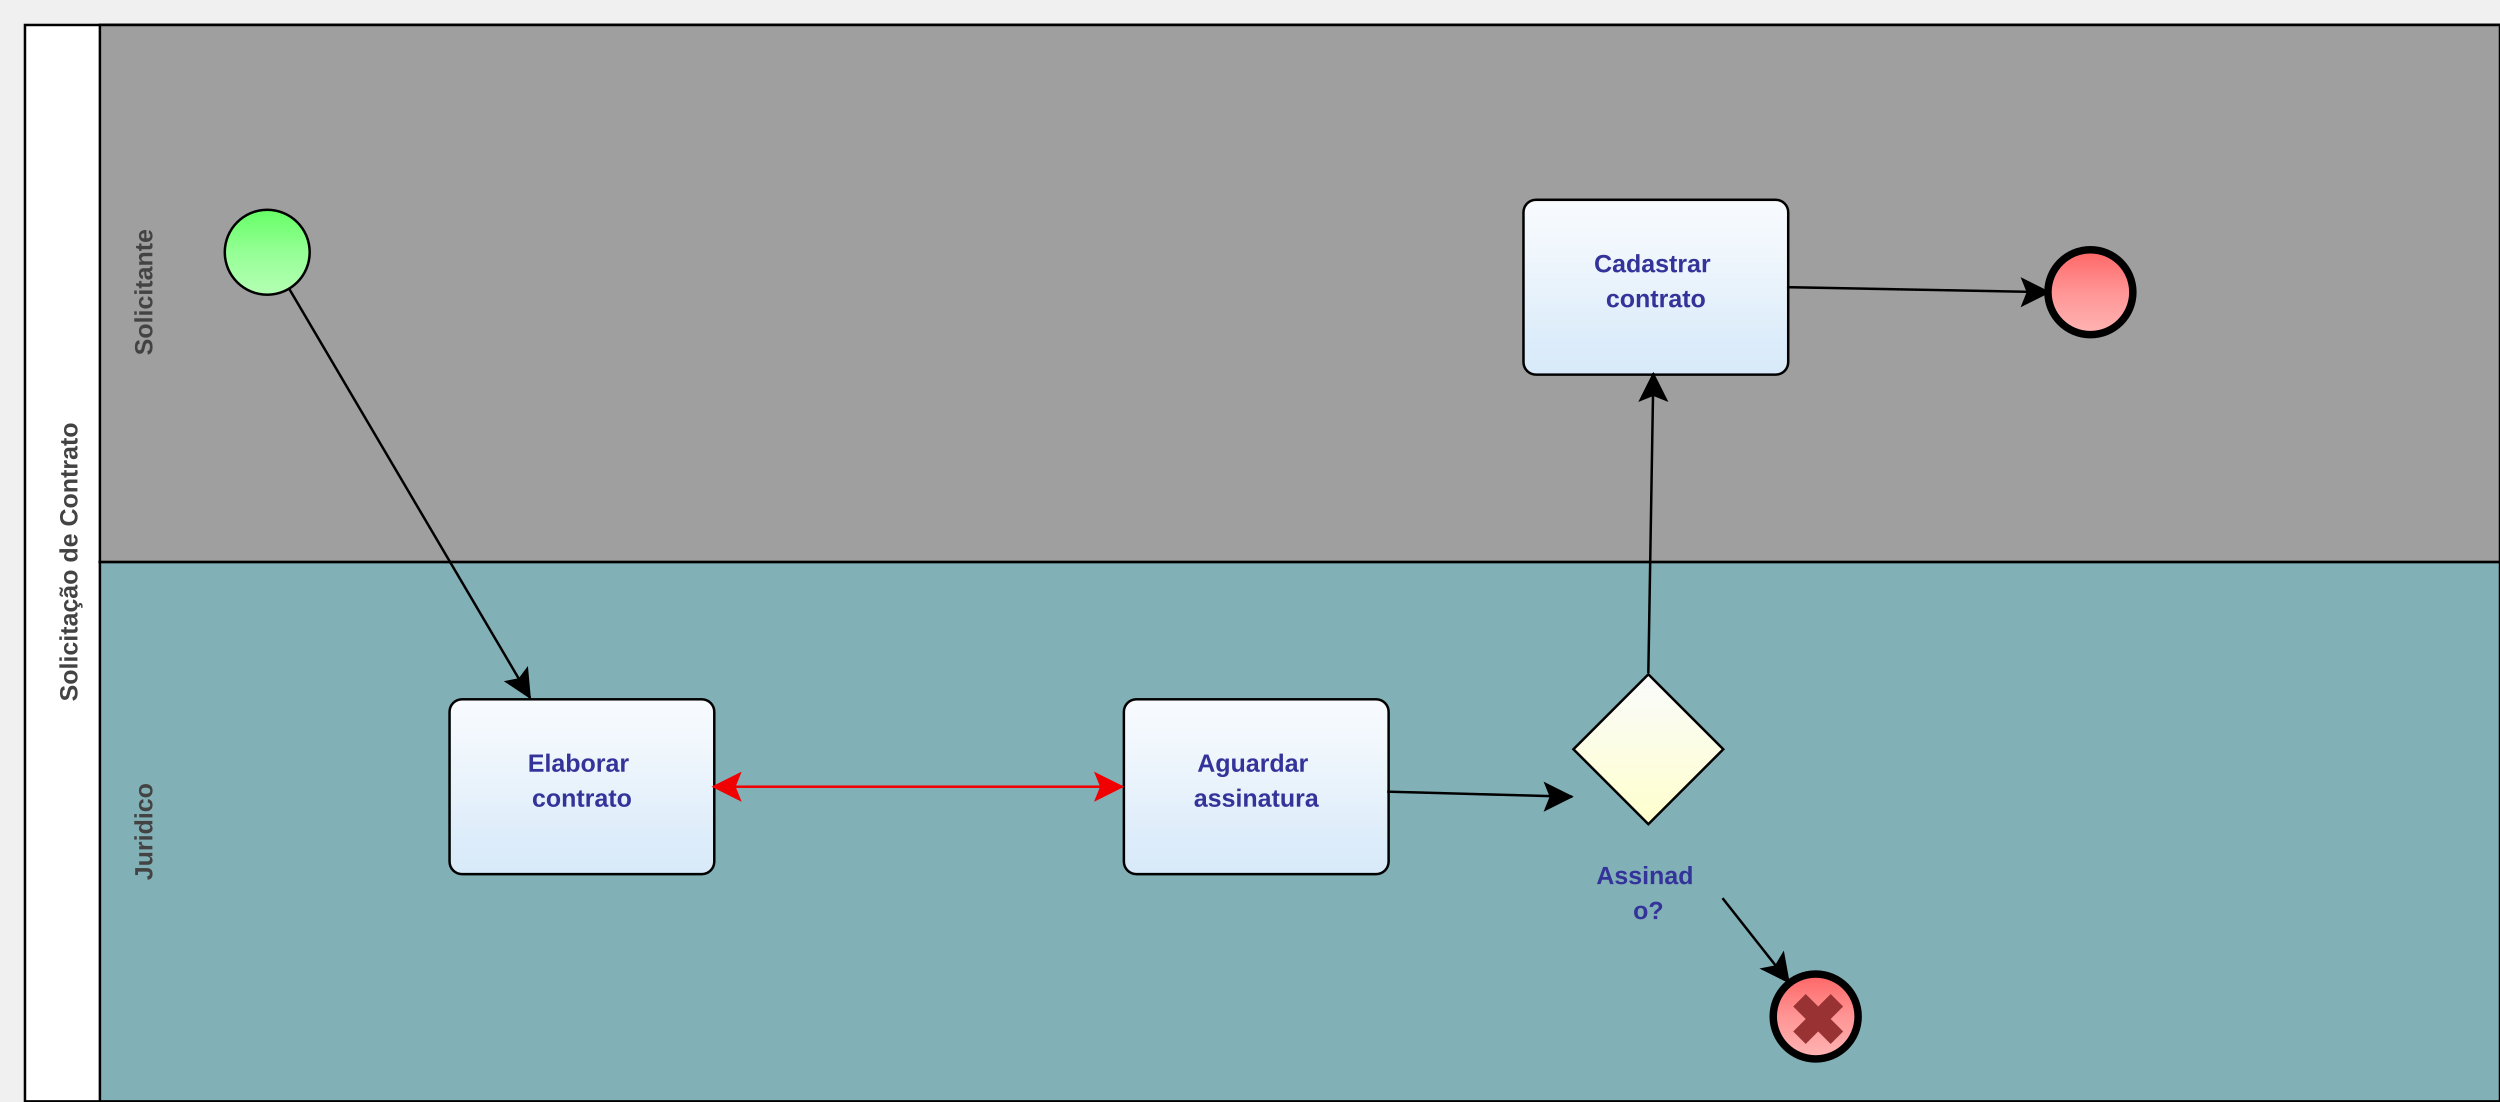
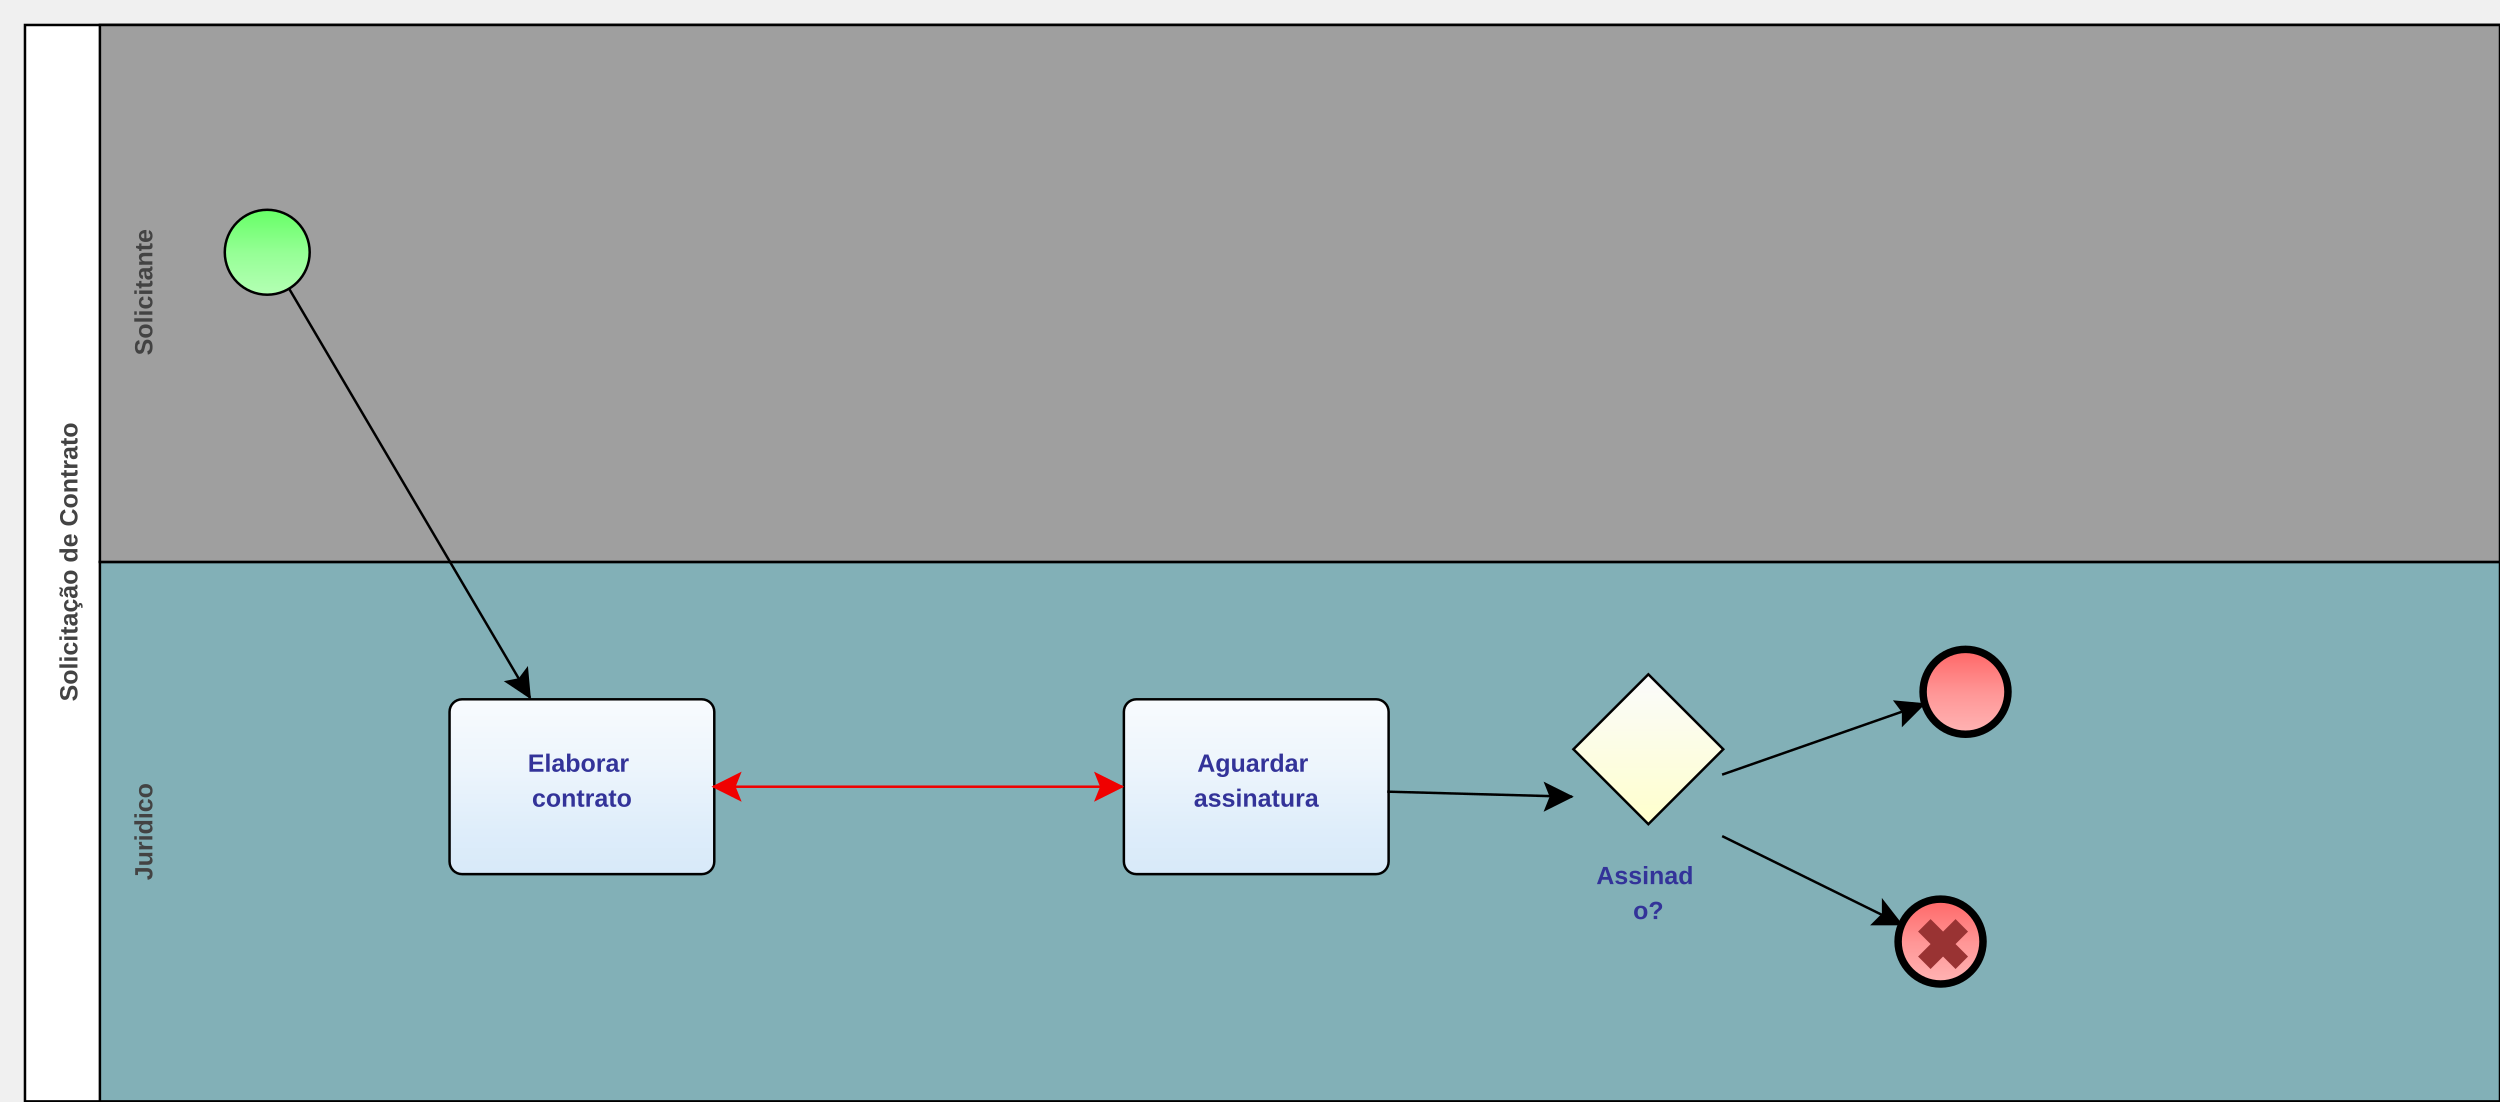
<svg xmlns="http://www.w3.org/2000/svg" xmlns:xlink="http://www.w3.org/1999/xlink" style="stroke-dasharray:none; shape-rendering:auto; font-family:'Arial'; text-rendering:auto; fill-opacity:1; color-interpolation:auto; color-rendering:auto; font-size:12; fill:black; stroke:black; image-rendering:auto; stroke-miterlimit:10; stroke-linecap:square; stroke-linejoin:miter; font-style:normal; stroke-width:1; stroke-dashoffset:0; font-weight:normal; stroke-opacity:1;" contentScriptType="text/ecmascript" preserveAspectRatio="xMidYMid meet" zoomAndPan="magnify" version="1.0" contentStyleType="text/css" xml:xlink="http://www.w3.org/1999/xlink" width="1001" height="441">
  <rect x="10" y="10" width="991" height="431" ry="0" rx="0" style="stroke:#000000; fill:#FFFFFF" />
  <rect x="40" y="225" width="961" height="216" ry="0" rx="0" style="stroke:#000000; fill:#82B0B7" />
  <g componentSequence="3">
    <text x="-333" y="47" transform="rotate(270)" text-anchor="middle" style="font-weight:bold;font-size:10px;stroke:none; fill:#434343">
      <tspan dy="14" x="-333">Juridico</tspan>
    </text>
  </g>
  <rect x="40" y="10" width="961" height="215" ry="0" rx="0" style="stroke:#000000; fill:#9F9F9F" />
  <g componentSequence="2">
    <text x="-117" y="47" transform="rotate(270)" text-anchor="middle" style="font-weight:bold;font-size:10px;stroke:none; fill:#434343">
      <tspan dy="14" x="-117">Solicitante</tspan>
    </text>
  </g>
  <g componentSequence="1">
    <text x="-225" y="17" transform="rotate(270)" text-anchor="middle" style="font-weight:bold;font-size:10px;stroke:none; fill:#434343">
      <tspan dy="14" x="-225">Solicitação de Contrato</tspan>
    </text>
  </g>
  <g sequence="4">
-     <ellipse cx="107" cy="101" rx="17" ry="17" stroke-width="1" style="fill:url(#linearGradient66FF6696FF96B6FFB6_733209018);" stroke="336633" />
+     <ellipse cx="107" cy="101" rx="17" ry="17" stroke-width="1" style="fill:url(#linearGradient66FF6696FF96B6FFB6_1611421815);" stroke="336633" />
  </g>
  <g sequence="10">
-     <rect x="180" y="280" width="106" height="70" ry="5" rx="5" style="fill:url(#linearGradientF8FBFEEDF5FCDEEDFAD4E7F8E2E5E9_628366012);" stroke="191970" />
+     <rect x="180" y="280" width="106" height="70" ry="5" rx="5" style="fill:url(#linearGradientF8FBFEEDF5FCDEEDFAD4E7F8E2E5E9_1858845190);" stroke="191970" />
  </g>
  <g componentSequence="10">
    <text x="233" y="295" text-anchor="middle" style="font-weight:bold;font-size:10px;stroke:none; fill:#333399">
      <tspan dy="14" x="233">Elaborar</tspan>
      <tspan dy="14" x="233">contrato</tspan>
    </text>
  </g>
  <g sequence="18">
-     <rect x="450" y="280" width="106" height="70" ry="5" rx="5" style="fill:url(#linearGradientF8FBFEEDF5FCDEEDFAD4E7F8E2E5E9_558598858);" stroke="191970" />
+     <rect x="450" y="280" width="106" height="70" ry="5" rx="5" style="fill:url(#linearGradientF8FBFEEDF5FCDEEDFAD4E7F8E2E5E9_1794388743);" stroke="191970" />
  </g>
  <g componentSequence="18">
    <text x="503" y="295" text-anchor="middle" style="font-weight:bold;font-size:10px;stroke:none; fill:#333399">
      <tspan dy="14" x="503">Aguardar</tspan>
      <tspan dy="14" x="503">assinatura</tspan>
    </text>
  </g>
  <g sequence="24">
-     <ellipse cx="837" cy="117" rx="17" ry="17" stroke-width="3" style="fill:url(#linearGradientFF6666FF9696FFB6B6_1682509959);" stroke="993333" />
+     <ellipse cx="787" cy="277" rx="17" ry="17" stroke-width="3" style="fill:url(#linearGradientFF6666FF9696FFB6B6_804696125);" stroke="993333" />
  </g>
  <g sequence="37">
-     <polygon points=" 630 300 660 270 690 300 660 330 630 300" style="fill:url(#linearGradientFAFBFCFFFFCC_1346601861);" stroke="000000" />
+     <polygon points=" 630 300 660 270 690 300 660 330 630 300" style="fill:url(#linearGradientFAFBFCFFFFCC_767269460);" stroke="000000" />
  </g>
  <g componentSequence="37">
    <text x="660" y="340" text-anchor="middle" style="font-weight:bold;font-size:10px;stroke:none; fill:#333399">
      <tspan dy="14" x="660">Assinad</tspan>
      <tspan dy="14" x="660">o?</tspan>
    </text>
  </g>
  <g sequence="42">
-     <ellipse cx="727" cy="407" rx="17" ry="17" stroke-width="3" style="fill:url(#linearGradientFF6666FF9696FFB6B6_1441256139);" stroke="993333" />
+     <ellipse cx="777" cy="377" rx="17" ry="17" stroke-width="3" style="fill:url(#linearGradientFF6666FF9696FFB6B6_512958063);" stroke="993333" />
  </g>
  <g sequence="42">
-     <polygon points=" 718 403 723 398 728 403 733 398 738 403 733 408 738 413 733 418 728 413 723 418 718 413 723 408" style="stroke:none; fill:#993333" />
-   </g>
-   <g sequence="44">
-     <rect x="610" y="80" width="106" height="70" ry="5" rx="5" style="fill:url(#linearGradientF8FBFEEDF5FCDEEDFAD4E7F8E2E5E9_671555431);" stroke="191970" />
-   </g>
-   <g componentSequence="44">
-     <text x="663" y="95" text-anchor="middle" style="font-weight:bold;font-size:10px;stroke:none; fill:#333399">
-       <tspan dy="14" x="663">Cadastrar</tspan>
-       <tspan dy="14" x="663">contrato</tspan>
-     </text>
+     <polygon points=" 768 373 773 368 778 373 783 368 788 373 783 378 788 383 783 388 778 383 773 388 768 383 773 378" style="stroke:none; fill:#993333" />
  </g>
  <g componentSequence="35">
    <text x="175" y="199" style="font-size:10px;font-weight:none;stroke:none; fill:#333399" text-anchor="left" />
  </g>
  <g componentSequence="36">
    <text x="378" y="315" style="font-size:10px;font-weight:none;stroke:none; fill:#333399" text-anchor="left" />
  </g>
  <g componentSequence="38">
    <text x="603" y="318" style="font-size:10px;font-weight:none;stroke:none; fill:#333399" text-anchor="left" />
  </g>
  <g componentSequence="41">
-     <text x="712" y="375" style="font-size:10px;font-weight:none;stroke:none; fill:#333399" text-anchor="left" />
+     <text x="735" y="352" style="font-size:10px;font-weight:none;stroke:none; fill:#333399" text-anchor="left" />
  </g>
-   <g componentSequence="45">
-     <text x="671" y="210" style="font-size:10px;font-weight:none;stroke:none; fill:#333399" text-anchor="left" />
-   </g>
-   <g componentSequence="46">
-     <text x="778" y="116" style="font-size:10px;font-weight:none;stroke:none; fill:#333399" text-anchor="left" />
+   <g componentSequence="43">
+     <text x="740" y="297" style="font-size:10px;font-weight:none;stroke:none; fill:#333399" text-anchor="left" />
  </g>
  <path style="fill:none; stroke:#000000;stroke-width:1" d="M116.0 116.0 L212.0 279.0" />
  <polygon style="fill:#000000; stroke:#000000;" points=" 211 268 212 279 203 273 208 272" />
  <path style="fill:none; stroke:#F00000;stroke-width:1" d="M286.0 315.0 L449.0 315.0" />
  <polygon style="fill:#F00000; stroke:#F00000;" points=" 439 310 449 315 439 320 441 315" />
  <polygon style="fill:#F00000; stroke:#F00000;" points=" 296 320 286 315 296 310 294 315" />
  <path style="fill:none; stroke:#000000;stroke-width:1" d="M556.0 317.0 L629.0 319.0" />
  <polygon style="fill:#000000; stroke:#000000;" points=" 619 314 629 319 619 324 621 319" />
-   <path style="fill:none; stroke:#000000;stroke-width:1" d="M716.0 115.0 L820.0 117.0" />
-   <polygon style="fill:#000000; stroke:#000000;" points=" 810 112 820 117 810 122 812 117" />
-   <path style="fill:none; stroke:#000000;stroke-width:1" d="M690.0 360.0 L716.0 393.0" />
-   <polygon style="fill:#000000; stroke:#000000;" points=" 714 382 716 393 706 388 711 387" />
-   <path style="fill:none; stroke:#000000;stroke-width:1" d="M660.0 269.0 L662.0 150.0" />
-   <polygon style="fill:#000000; stroke:#000000;" points=" 657 160 662 150 667 160 662 158" />
+   <path style="fill:none; stroke:#000000;stroke-width:1" d="M690.0 310.0 L770.0 282.0" />
+   <polygon style="fill:#000000; stroke:#000000;" points=" 759 281 770 282 762 290 762 285" />
+   <path style="fill:none; stroke:#000000;stroke-width:1" d="M690.0 335.0 L761.0 370.0" />
+   <polygon style="fill:#000000; stroke:#000000;" points=" 754 361 761 370 750 370 754 366" />
  <defs>
-     <linearGradient xlink:href="#linearGradient66FF6696FF96B6FFB6" id="linearGradient66FF6696FF96B6FFB6_733209018" x1="0" y1="84.0" x2="0" y2="119.0" gradientUnits="userSpaceOnUse" xlink:type="simple" xlink:actuate="onLoad" xlink:show="other" />
+     <linearGradient xlink:href="#linearGradient66FF6696FF96B6FFB6" id="linearGradient66FF6696FF96B6FFB6_1611421815" x1="0" y1="84.0" x2="0" y2="119.0" gradientUnits="userSpaceOnUse" xlink:type="simple" xlink:actuate="onLoad" xlink:show="other" />
    <linearGradient id="linearGradient66FF6696FF96B6FFB6">
      <stop style="stop-color:#66FF66;stop-opacity:1;" offset="0.0" id="stop66FF66" />
      <stop style="stop-color:#96FF96;stop-opacity:1;" offset="0.5" id="stop96FF96" />
      <stop style="stop-color:#B6FFB6;stop-opacity:1;" offset="1.0" id="stopB6FFB6" />
    </linearGradient>
-     <linearGradient xlink:href="#linearGradientF8FBFEEDF5FCDEEDFAD4E7F8E2E5E9" id="linearGradientF8FBFEEDF5FCDEEDFAD4E7F8E2E5E9_628366012" x1="0" y1="280.0" x2="0" y2="386.0" gradientUnits="userSpaceOnUse" xlink:type="simple" xlink:actuate="onLoad" xlink:show="other" />
+     <linearGradient xlink:href="#linearGradientF8FBFEEDF5FCDEEDFAD4E7F8E2E5E9" id="linearGradientF8FBFEEDF5FCDEEDFAD4E7F8E2E5E9_1858845190" x1="0" y1="280.0" x2="0" y2="386.0" gradientUnits="userSpaceOnUse" xlink:type="simple" xlink:actuate="onLoad" xlink:show="other" />
    <linearGradient id="linearGradientF8FBFEEDF5FCDEEDFAD4E7F8E2E5E9">
      <stop style="stop-color:#F8FBFE;stop-opacity:1;" offset="0.0" id="stopF8FBFE" />
      <stop style="stop-color:#EDF5FC;stop-opacity:1;" offset="0.25" id="stopEDF5FC" />
      <stop style="stop-color:#DEEDFA;stop-opacity:1;" offset="0.5" id="stopDEEDFA" />
      <stop style="stop-color:#D4E7F8;stop-opacity:1;" offset="0.75" id="stopD4E7F8" />
      <stop style="stop-color:#E2E5E9;stop-opacity:1;" offset="1.0" id="stopE2E5E9" />
    </linearGradient>
-     <linearGradient xlink:href="#linearGradientF8FBFEEDF5FCDEEDFAD4E7F8E2E5E9" id="linearGradientF8FBFEEDF5FCDEEDFAD4E7F8E2E5E9_558598858" x1="0" y1="280.0" x2="0" y2="386.0" gradientUnits="userSpaceOnUse" xlink:type="simple" xlink:actuate="onLoad" xlink:show="other" />
-     <linearGradient xlink:href="#linearGradientFF6666FF9696FFB6B6" id="linearGradientFF6666FF9696FFB6B6_1682509959" x1="0" y1="100.0" x2="0" y2="135.0" gradientUnits="userSpaceOnUse" xlink:type="simple" xlink:actuate="onLoad" xlink:show="other" />
+     <linearGradient xlink:href="#linearGradientF8FBFEEDF5FCDEEDFAD4E7F8E2E5E9" id="linearGradientF8FBFEEDF5FCDEEDFAD4E7F8E2E5E9_1794388743" x1="0" y1="280.0" x2="0" y2="386.0" gradientUnits="userSpaceOnUse" xlink:type="simple" xlink:actuate="onLoad" xlink:show="other" />
+     <linearGradient xlink:href="#linearGradientFF6666FF9696FFB6B6" id="linearGradientFF6666FF9696FFB6B6_804696125" x1="0" y1="260.0" x2="0" y2="295.0" gradientUnits="userSpaceOnUse" xlink:type="simple" xlink:actuate="onLoad" xlink:show="other" />
    <linearGradient id="linearGradientFF6666FF9696FFB6B6">
      <stop style="stop-color:#FF6666;stop-opacity:1;" offset="0.0" id="stopFF6666" />
      <stop style="stop-color:#FF9696;stop-opacity:1;" offset="0.5" id="stopFF9696" />
      <stop style="stop-color:#FFB6B6;stop-opacity:1;" offset="1.0" id="stopFFB6B6" />
    </linearGradient>
-     <linearGradient xlink:href="#linearGradientFAFBFCFFFFCC" id="linearGradientFAFBFCFFFFCC_1346601861" x1="0" y1="270.0" x2="0" y2="330.0" gradientUnits="userSpaceOnUse" xlink:type="simple" xlink:actuate="onLoad" xlink:show="other" />
+     <linearGradient xlink:href="#linearGradientFAFBFCFFFFCC" id="linearGradientFAFBFCFFFFCC_767269460" x1="0" y1="270.0" x2="0" y2="330.0" gradientUnits="userSpaceOnUse" xlink:type="simple" xlink:actuate="onLoad" xlink:show="other" />
    <linearGradient id="linearGradientFAFBFCFFFFCC">
      <stop style="stop-color:#FAFBFC;stop-opacity:1;" offset="0.0" id="stopFAFBFC" />
      <stop style="stop-color:#FFFFCC;stop-opacity:1;" offset="1.0" id="stopFFFFCC" />
    </linearGradient>
-     <linearGradient xlink:href="#linearGradientFF6666FF9696FFB6B6" id="linearGradientFF6666FF9696FFB6B6_1441256139" x1="0" y1="390.0" x2="0" y2="425.0" gradientUnits="userSpaceOnUse" xlink:type="simple" xlink:actuate="onLoad" xlink:show="other" />
-     <linearGradient xlink:href="#linearGradientF8FBFEEDF5FCDEEDFAD4E7F8E2E5E9" id="linearGradientF8FBFEEDF5FCDEEDFAD4E7F8E2E5E9_671555431" x1="0" y1="80.0" x2="0" y2="186.0" gradientUnits="userSpaceOnUse" xlink:type="simple" xlink:actuate="onLoad" xlink:show="other" />
+     <linearGradient xlink:href="#linearGradientFF6666FF9696FFB6B6" id="linearGradientFF6666FF9696FFB6B6_512958063" x1="0" y1="360.0" x2="0" y2="395.0" gradientUnits="userSpaceOnUse" xlink:type="simple" xlink:actuate="onLoad" xlink:show="other" />
  </defs>
</svg>
